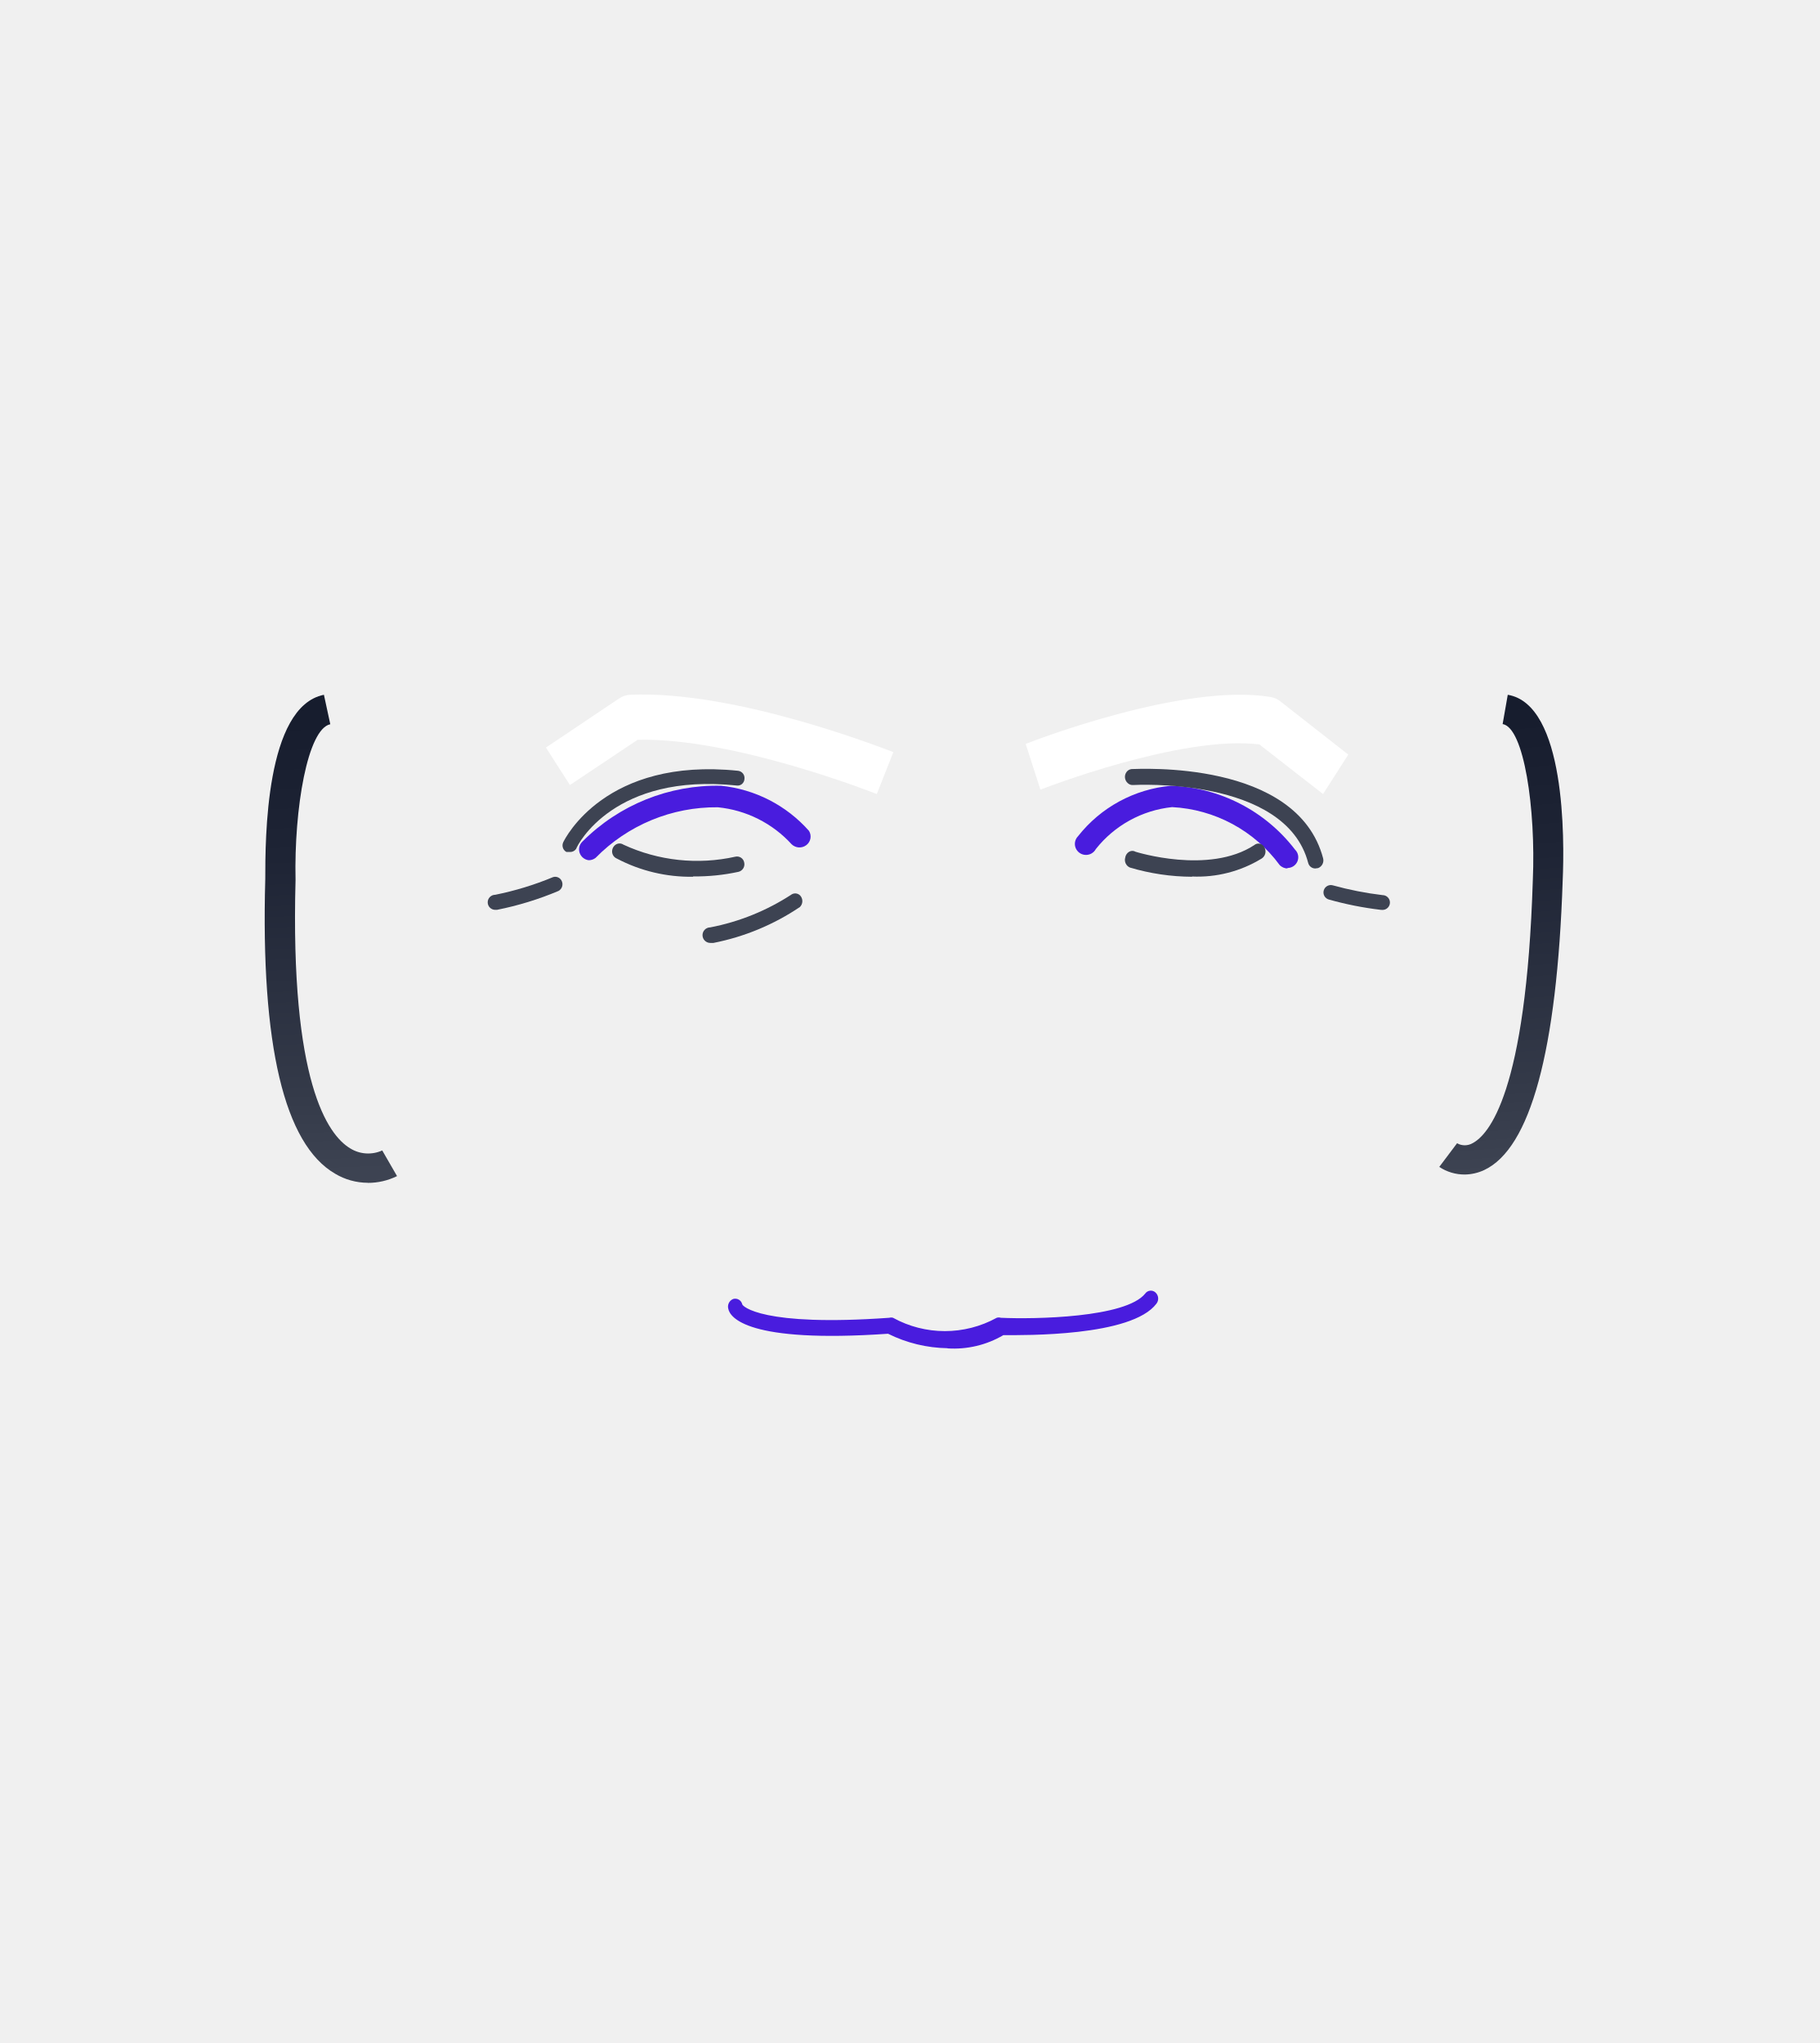
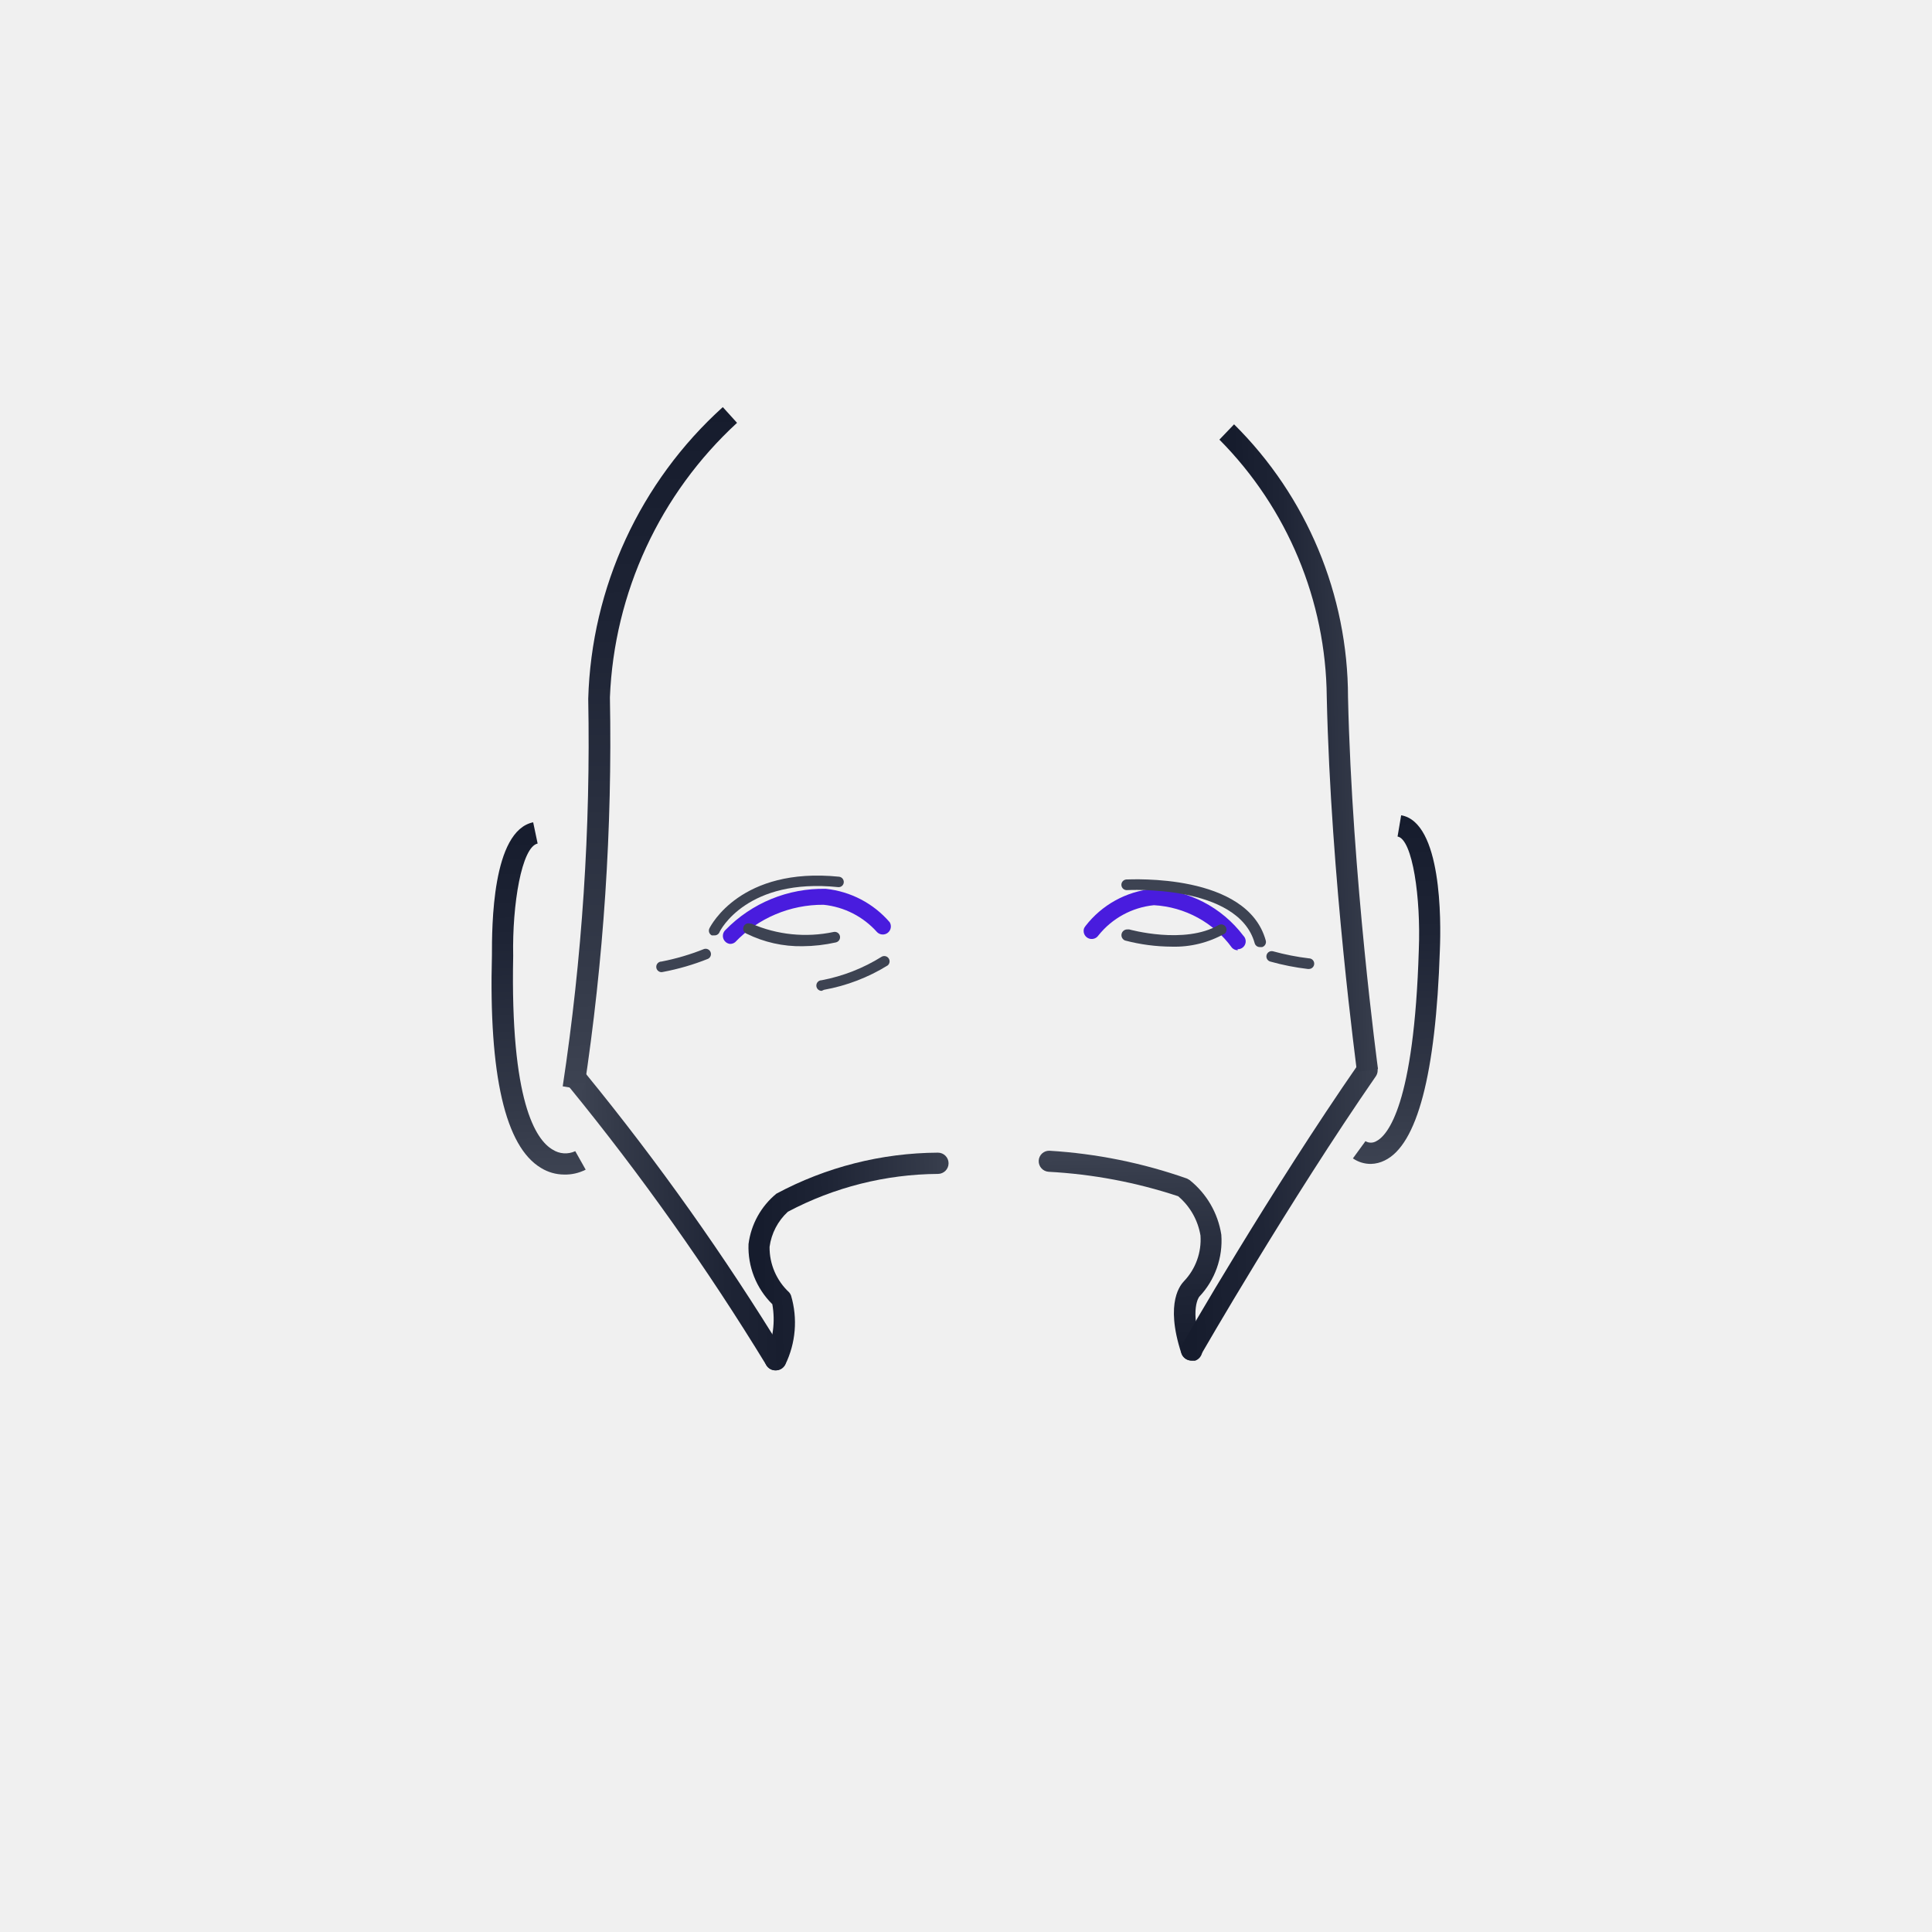
- <svg xmlns="http://www.w3.org/2000/svg" xmlns:xlink="http://www.w3.org/1999/xlink" id="Livello_1" data-name="Livello 1" viewBox="0 0 220 247">
+ <svg xmlns="http://www.w3.org/2000/svg" xmlns:xlink="http://www.w3.org/1999/xlink" id="Livello_1" data-name="Livello 1" viewBox="0 0 90.88 90.88">
  <defs>
-     <style>.cls-1{fill:#491cde;}.cls-2{fill:#3d4352;}.cls-3{fill:#fff;}.cls-4{fill:url(#Sfumatura_senza_nome_10);}.cls-5{fill:url(#Sfumatura_senza_nome_10-2);}</style>
-     <linearGradient id="Sfumatura_senza_nome_10" x1="-837.31" y1="417.35" x2="-837.32" y2="418.32" gradientTransform="matrix(16, 0, 0, -59, 13437, 24765.52)" gradientUnits="userSpaceOnUse">
+     <style>.cls-1{fill:#491cde;}.cls-2{fill:#3d4352;}.cls-3{fill:url(#Sfumatura_senza_nome);}.cls-4{fill:url(#Sfumatura_senza_nome-2);}.cls-5{fill:url(#Sfumatura_senza_nome-3);}.cls-6{fill:url(#Sfumatura_senza_nome_10);}.cls-7{fill:url(#Sfumatura_senza_nome-4);}.cls-8{fill:url(#Sfumatura_senza_nome_10-2);}.cls-9{fill:url(#Sfumatura_senza_nome_10-3);}.cls-10{fill:url(#Sfumatura_senza_nome_10-4);}</style>
+     <linearGradient id="Sfumatura_senza_nome" x1="50.48" y1="256.15" x2="50.48" y2="266.23" gradientTransform="matrix(1, -0.02, -0.02, -1, 8.55, 321.3)" gradientUnits="userSpaceOnUse">
+       <stop offset="0" stop-color="#161c2d" />
+       <stop offset="0.33" stop-color="#1e2435" />
+       <stop offset="0.83" stop-color="#343a49" />
+       <stop offset="1" stop-color="#3d4352" />
+     </linearGradient>
+     <linearGradient id="Sfumatura_senza_nome-2" x1="32.46" y1="261.19" x2="41.99" y2="261.19" xlink:href="#Sfumatura_senza_nome" />
+     <linearGradient id="Sfumatura_senza_nome-3" x1="52.71" y1="263.13" x2="62.27" y2="263.13" xlink:href="#Sfumatura_senza_nome" />
+     <linearGradient id="Sfumatura_senza_nome_10" x1="24.11" y1="263.32" x2="34.13" y2="263.32" gradientTransform="matrix(1, -0.02, -0.02, -1, 8.55, 321.3)" gradientUnits="userSpaceOnUse">
      <stop offset="0" stop-color="#3d4352" />
      <stop offset="0.17" stop-color="#343a49" />
      <stop offset="0.67" stop-color="#1e2435" />
      <stop offset="1" stop-color="#161c2d" />
    </linearGradient>
-     <linearGradient id="Sfumatura_senza_nome_10-2" x1="-833.58" y1="417.29" x2="-833.6" y2="418.27" gradientTransform="matrix(15, 0, 0, -58, 12685.33, 24344.24)" xlink:href="#Sfumatura_senza_nome_10" />
+     <linearGradient id="Sfumatura_senza_nome-4" x1="55.45" y1="284.87" x2="62.26" y2="284.87" xlink:href="#Sfumatura_senza_nome" />
+     <linearGradient id="Sfumatura_senza_nome_10-2" x1="28.33" y1="269.54" x2="28.33" y2="301.47" xlink:href="#Sfumatura_senza_nome_10" />
+     <linearGradient id="Sfumatura_senza_nome_10-3" x1="22.75" y1="265.58" x2="22.75" y2="282.16" xlink:href="#Sfumatura_senza_nome_10" />
+     <linearGradient id="Sfumatura_senza_nome_10-4" x1="63.17" y1="265.24" x2="63.17" y2="281.6" xlink:href="#Sfumatura_senza_nome_10" />
  </defs>
-   <g id="Symbols">
-     <g id="Alessandro">
-       <g id="Shape">
-         <path class="cls-1" d="M155.7,105a1.35,1.35,0,0,1-1-.42,17.25,17.25,0,0,0-13-7,13.56,13.56,0,0,0-9.22,5.07,1.35,1.35,0,0,1-2.44-.13,1.32,1.32,0,0,1,.28-1.41A16.15,16.15,0,0,1,141.57,95a19.74,19.74,0,0,1,15,7.73,1.28,1.28,0,0,1,.27,1.44,1.31,1.31,0,0,1-1.25.77Z" />
-         <path class="cls-2" d="M144.11,106a26.7,26.7,0,0,1-7.5-1.11,1,1,0,0,1-.58-1.19,1,1,0,0,1,.47-.72.77.77,0,0,1,.79,0s8.86,2.8,14.35-.81a.77.77,0,0,1,.9-.07,1,1,0,0,1,.45.88,1,1,0,0,1-.5.84,14.85,14.85,0,0,1-8.39,2.15Z" />
-         <path class="cls-1" d="M71.16,104a1.34,1.34,0,0,1-1.09-.9,1.3,1.3,0,0,1,.35-1.36A22.91,22.91,0,0,1,87.17,95a16.41,16.41,0,0,1,10.63,5.45,1.3,1.3,0,0,1-.31,1.72,1.37,1.37,0,0,1-1.78-.09,13.92,13.92,0,0,0-8.93-4.48A20.4,20.4,0,0,0,72,103.72a1.33,1.33,0,0,1-.89.28Z" />
-         <path class="cls-2" d="M83.8,106a19.14,19.14,0,0,1-9.23-2.2A.93.93,0,0,1,74,103a1,1,0,0,1,.43-.88.84.84,0,0,1,.94,0,21.23,21.23,0,0,0,13.55,1.45.88.88,0,0,1,1.05.71.94.94,0,0,1-.67,1.12,24.55,24.55,0,0,1-5.51.56Z" />
-         <path class="cls-2" d="M159,105a.89.89,0,0,1-.85-.68C155.41,93.82,137,94.91,137,94.91a.85.85,0,0,1-.65-.22A1,1,0,0,1,136,94a1,1,0,0,1,.21-.69.87.87,0,0,1,.6-.33c.81,0,20-1.17,23.15,10.8a1,1,0,0,1-.6,1.17Z" />
-         <path class="cls-2" d="M68.85,103h-.38a.9.9,0,0,1-.38-1.17c.21-.43,5.1-10.31,21.15-8.64a.88.88,0,0,1,.76,1,.86.86,0,0,1-.3.6.82.82,0,0,1-.63.18c-14.77-1.56-19.24,7.11-19.41,7.64A.86.86,0,0,1,68.85,103Z" />
-         <path class="cls-2" d="M166.93,110h0a40.73,40.73,0,0,1-6.29-1.25.89.89,0,0,1,.5-1.71,40.48,40.48,0,0,0,6,1.18.89.89,0,0,1,0,1.79Z" />
-         <path class="cls-2" d="M59.87,110a.91.91,0,0,1,0-1.82,37.4,37.4,0,0,0,7-2.14.87.87,0,0,1,1.06.52.92.92,0,0,1-.4,1.15A38.38,38.38,0,0,1,60.08,110Z" />
-         <path class="cls-3" d="M159.95,96l-7.7-6c-9.44-1.17-26.3,5.39-26.47,5.47L124,89.94c.78-.31,19.06-7.42,29.63-5.67a2.57,2.57,0,0,1,1.14.51L163,91.23Z" />
-         <path class="cls-3" d="M106,96s-17.23-6.85-28.91-6.56L68.9,94.91,66,90.38l8.81-5.91A2.57,2.57,0,0,1,76.16,84c12.91-.58,31,6.64,31.84,6.93Z" />
-         <path class="cls-2" d="M85.87,114a.94.94,0,0,1,0-1.88,27.46,27.46,0,0,0,9.86-4,.83.83,0,0,1,1.12.3,1,1,0,0,1-.15,1.24A28.55,28.55,0,0,1,86.25,114Z" />
-         <path class="cls-1" d="M114.55,163a16.72,16.72,0,0,1-7.19-1.75c-17.08,1.18-19.1-2-19.31-3a1,1,0,0,1,.58-1.2.87.87,0,0,1,1.1.63c0,.23,2.41,2.74,17.78,1.64a.8.8,0,0,1,.45,0,13,13,0,0,0,12.54,0,.8.8,0,0,1,.49,0c4.09.19,15.12,0,17.46-2.93a.83.83,0,0,1,1.24-.13,1,1,0,0,1,.12,1.35c-3,4-16,3.81-18.51,3.81a11.79,11.79,0,0,1-6.74,1.6Z" />
-         <path class="cls-4" d="M44.46,143a7.75,7.75,0,0,1-3.95-1.1c-6.14-3.56-9-15.56-8.44-35.61,0-4.81,0-20.87,7.09-22.29l.77,3.56c-2.74.57-4.39,10.18-4.2,18.84-.66,24.35,3.87,30.8,6.61,32.44a4.11,4.11,0,0,0,3.87.25l1.79,3.1a7.88,7.88,0,0,1-3.54.82Z" />
-         <path class="cls-5" d="M177.1,142a5.49,5.49,0,0,1-3.1-.92l2.15-2.86a1.88,1.88,0,0,0,1.86,0c1.93-1,6.5-6,7.3-31.83.37-8.56-1.06-18.43-3.65-18.85l.62-3.54c7,1.17,6.86,17.47,6.64,22.46-.69,20.62-3.91,32.39-9.49,35A5.73,5.73,0,0,1,177.1,142Z" />
-       </g>
-     </g>
-   </g>
+   <path class="cls-1" d="M58.23,44.7a.38.38,0,0,1-.28-.12,4.87,4.87,0,0,0-3.67-2A3.83,3.83,0,0,0,51.67,44a.38.38,0,0,1-.67-.35l.06-.09a4.56,4.56,0,0,1,3.17-1.75,5.57,5.57,0,0,1,4.26,2.21.37.37,0,0,1-.28.63Z" />
+   <path class="cls-2" d="M55.12,44.53a8.75,8.75,0,0,1-2.2-.29.27.27,0,0,1,.11-.52l.09,0s2.6.73,4.21-.21a.25.25,0,0,1,.29.4l0,0A4.79,4.79,0,0,1,55.12,44.53Z" />
+   <path class="cls-1" d="M34.33,44.4a.38.38,0,0,1-.21-.65,6.4,6.4,0,0,1,4.73-1.94,4.6,4.6,0,0,1,3,1.57.38.38,0,0,1-.59.47,3.9,3.9,0,0,0-2.52-1.29,5.7,5.7,0,0,0-4.16,1.76A.37.37,0,0,1,34.33,44.4Z" />
+   <path class="cls-2" d="M37.75,44.51a5.72,5.72,0,0,1-2.63-.59.25.25,0,1,1,.18-.47l.05,0a6.38,6.38,0,0,0,3.86.39.25.25,0,0,1,.11.49A7.4,7.4,0,0,1,37.75,44.51Z" />
+   <path class="cls-2" d="M59.26,44.55a.25.25,0,0,1-.24-.18c-.77-2.79-6-2.5-6-2.5a.25.25,0,0,1-.27-.23h0a.25.25,0,0,1,.23-.27h0c.23,0,5.68-.31,6.56,2.87a.25.25,0,0,1-.17.31Z" />
+   <path class="cls-2" d="M33.59,44h-.11a.25.25,0,0,1-.11-.33c.06-.12,1.47-2.9,6.1-2.43a.25.25,0,0,1,.22.27.24.24,0,0,1-.26.22h0c-4.26-.44-5.55,2-5.6,2.15A.25.25,0,0,1,33.59,44Z" />
+   <path class="cls-2" d="M61.52,45.58h0a11.5,11.5,0,0,1-1.77-.35.25.25,0,0,1,.14-.48,11.43,11.43,0,0,0,1.68.33.25.25,0,0,1,0,.5Z" />
+   <path class="cls-2" d="M31.12,45.73a.25.25,0,0,1,0-.5,11,11,0,0,0,2-.59.25.25,0,0,1,.19.46,11.29,11.29,0,0,1-2.13.62Z" />
+   <path class="cls-2" d="M38.65,46.61a.25.25,0,0,1,0-.5A8.24,8.24,0,0,0,41.48,45a.25.25,0,0,1,.28.41,8.56,8.56,0,0,1-3,1.15Z" />
+   <path class="cls-3" d="M56.05,64a.5.5,0,0,1-.48-.34c-.8-2.44,0-3.26.13-3.4a2.83,2.83,0,0,0,.77-2.14,3.08,3.08,0,0,0-1.05-1.85,23.36,23.36,0,0,0-6.09-1.15.5.5,0,0,1-.47-.52.49.49,0,0,1,.51-.47h0a23.84,23.84,0,0,1,6.47,1.31l.12.07a4.09,4.09,0,0,1,1.49,2.57A3.83,3.83,0,0,1,56.41,61s-.47.58.12,2.38a.5.5,0,0,1-.32.63Z" />
+   <path class="cls-4" d="M36.48,64.46a.5.5,0,0,1-.47-.68,4.05,4.05,0,0,0,.32-2.43,3.77,3.77,0,0,1-1.12-2.83,3.67,3.67,0,0,1,1.31-2.37,16.27,16.27,0,0,1,7.6-1.93.5.5,0,0,1,0,1A15.3,15.3,0,0,0,37.06,57h0a2.75,2.75,0,0,0-.86,1.65,2.88,2.88,0,0,0,.92,2.14.5.5,0,0,1,.09.15,4.5,4.5,0,0,1-.27,3.25A.5.5,0,0,1,36.48,64.46Z" />
+   <path class="cls-5" d="M56.05,64a.5.5,0,0,1-.43-.75c0-.07,4.19-7.3,8.29-13.21a.5.5,0,0,1,.82.57c-4.07,5.88-8.21,13.07-8.25,13.14A.5.5,0,0,1,56.05,64Z" />
+   <path class="cls-6" d="M36.48,64.46a.5.5,0,0,1-.43-.24,117.36,117.36,0,0,0-9.26-13.07.5.5,0,1,1,.76-.65h0a118.44,118.44,0,0,1,9.36,13.2.5.5,0,0,1-.43.76Z" />
+   <path class="cls-7" d="M63.83,50.42c0-.09-1.23-9.09-1.42-17.63a17.41,17.41,0,0,0-5.05-12.11l.69-.72A18.1,18.1,0,0,1,63.41,32.8c.19,8.45,1.4,17.4,1.41,17.49Z" />
+   <path class="cls-8" d="M27.47,51.27l-1-.17a108,108,0,0,0,1.2-18.23A19.23,19.23,0,0,1,34,19.15l.67.74A18.57,18.57,0,0,0,28.69,32.8,109.21,109.21,0,0,1,27.47,51.27Z" />
+   <path class="cls-9" d="M26.53,55.25a2.08,2.08,0,0,1-1.08-.31c-1.68-1-2.46-4.37-2.31-10,0-1.35,0-5.86,1.94-6.26l.21,1c-.75.16-1.2,2.86-1.15,5.29C24,51.81,25.2,53.62,26,54.08a1.1,1.1,0,0,0,1.06.07l.49.87A2.11,2.11,0,0,1,26.53,55.25Z" />
+   <path class="cls-10" d="M64.49,54.75a1.47,1.47,0,0,1-.85-.26l.59-.81a.5.5,0,0,0,.51,0c.53-.27,1.78-1.69,2-9,.1-2.42-.29-5.21-1-5.33l.17-1c1.91.33,1.88,4.94,1.82,6.35-.19,5.83-1.07,9.16-2.6,9.89A1.53,1.53,0,0,1,64.49,54.75Z" />
</svg>
